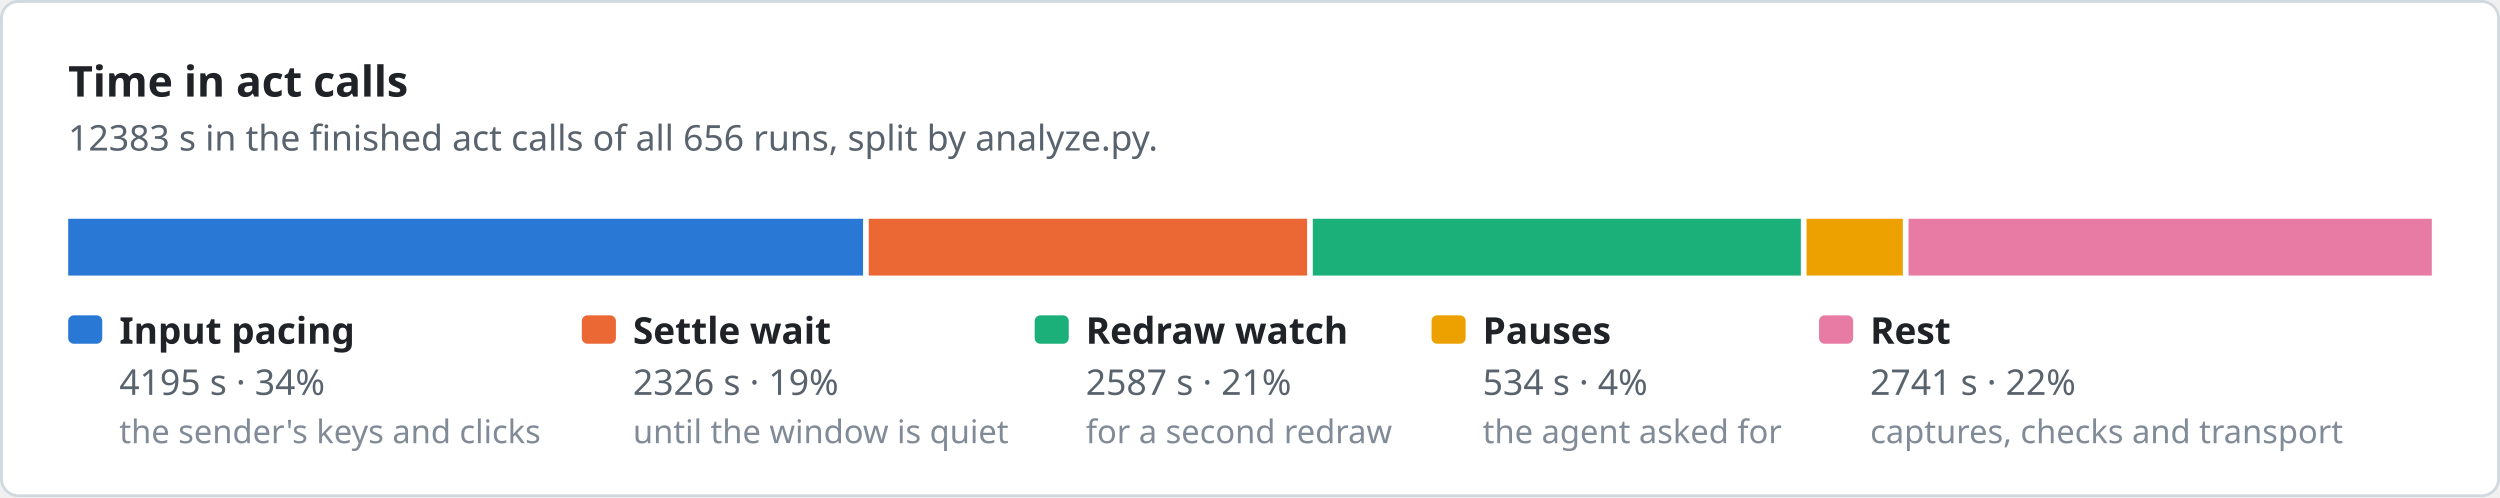
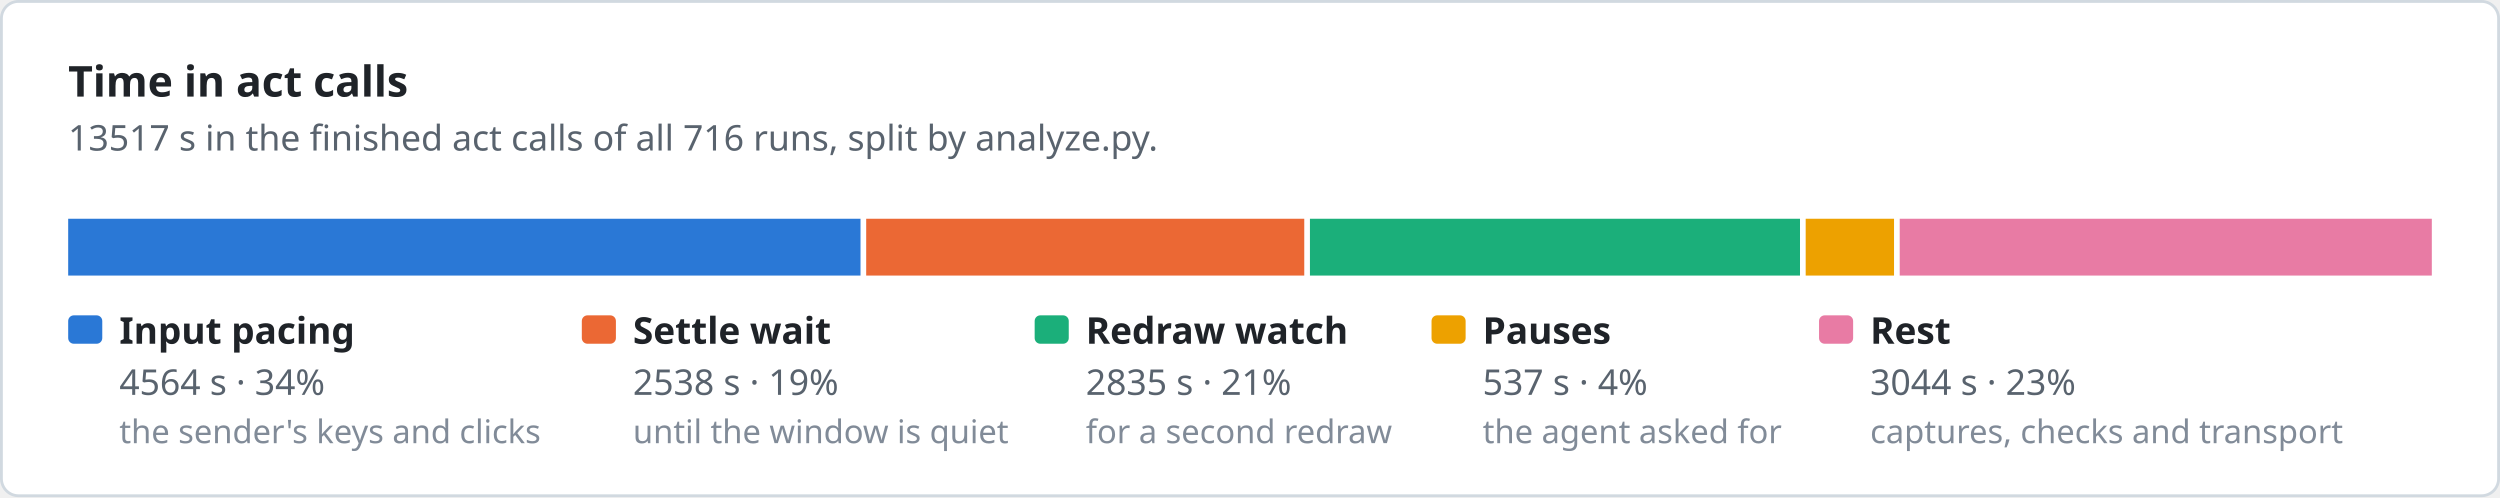
- <svg xmlns="http://www.w3.org/2000/svg" width="880" height="175" viewBox="0 0 880 175" role="img" aria-label="Time in finished act calls: Input pacing 4195 s, Settle wait 2326 s, Redraw watch 2587 s, Pauses 534 s, Rest 2741 s">
+ <svg xmlns="http://www.w3.org/2000/svg" width="880" height="175" viewBox="0 0 880 175" role="img" aria-label="Time in finished act calls: Input pacing 4564 s, Settle wait 2538 s, Redraw watch 2835 s, Pauses 537 s, Rest 3044 s">
  <style>text{font-family:-apple-system, BlinkMacSystemFont, "Segoe UI", "Noto Sans", Helvetica, Arial, sans-serif;font-variant-numeric:tabular-nums}.t{fill:#1f2328}.t2{fill:#59636e}.m{fill:#818b98}.bg{fill:#ffffff;stroke:#d1d9e0}.grid{stroke:#eff2f5;stroke-width:1}.axis{stroke:#d1d9e0;stroke-width:1}.tools{fill:#2a78d6}.out{fill:#c8d1da}.dot{fill:#424a53;stroke:#ffffff;stroke-width:1.5}.miss{fill:#ffffff;stroke:#d1242f;stroke-width:1.75}.pass{fill:#1a7f37}.fail{fill:#ffffff;stroke:#d1242f;stroke-width:1.75}.cut{stroke:#ffffff;stroke-width:2}.s0{fill:#2a78d6}.s1{fill:#eb6834}.s2{fill:#1baf7a}.s3{fill:#eda100}.s4{fill:#e87ba4}.s5{fill:#008300}.s6{fill:#6250d6}.s7{fill:#e34948}</style>
  <rect x="0.5" y="0.5" width="879" height="174" rx="6" class="bg" />
  <text x="24" y="34" class="t" font-size="15" font-weight="600">Time in act calls</text>
-   <text x="24" y="53" class="t2" font-size="12.5">12383 s in the finished act calls of all 656 runs, split by analyze.py.</text>
-   <rect x="24" y="77" width="279.8" height="20" class="s0" />
-   <rect x="305.8" y="77" width="154.3" height="20" class="s1" />
-   <rect x="462.1" y="77" width="171.8" height="20" class="s2" />
-   <rect x="635.9" y="77" width="33.9" height="20" class="s3" />
-   <rect x="671.8" y="77" width="184.2" height="20" class="s4" />
+   <text x="24" y="53" class="t2" font-size="12.5">13517 s in the finished act calls of all 716 runs, split by analyze.py.</text>
+   <rect x="24" y="77" width="278.9" height="20" class="s0" />
+   <rect x="304.9" y="77" width="154.2" height="20" class="s1" />
+   <rect x="461.1" y="77" width="172.5" height="20" class="s2" />
+   <rect x="635.6" y="77" width="31.1" height="20" class="s3" />
+   <rect x="668.7" y="77" width="187.3" height="20" class="s4" />
  <rect x="24" y="111" width="12" height="10" class="s0" rx="2" />
  <text x="42" y="121" class="t" font-size="13" font-weight="600">Input pacing</text>
-   <text x="42" y="139" class="t2" font-size="12.5">4195 s · 34%</text>
+   <text x="42" y="139" class="t2" font-size="12.5">4564 s · 34%</text>
  <text x="42" y="156" class="m" font-size="11.5">the sender's keys and clicks</text>
  <rect x="204.8" y="111" width="12" height="10" class="s1" rx="2" />
  <text x="222.8" y="121" class="t" font-size="13" font-weight="600">Settle wait</text>
-   <text x="222.8" y="139" class="t2" font-size="12.5">2326 s · 19%</text>
+   <text x="222.8" y="139" class="t2" font-size="12.5">2538 s · 19%</text>
  <text x="222.8" y="156" class="m" font-size="11.5">until the window is quiet</text>
  <rect x="364.2" y="111" width="12" height="10" class="s2" rx="2" />
  <text x="382.2" y="121" class="t" font-size="13" font-weight="600">Redraw watch</text>
-   <text x="382.2" y="139" class="t2" font-size="12.5">2587 s · 21%</text>
+   <text x="382.2" y="139" class="t2" font-size="12.5">2835 s · 21%</text>
  <text x="382.2" y="156" class="m" font-size="11.5">for a second redraw</text>
  <rect x="503.9" y="111" width="12" height="10" class="s3" rx="2" />
  <text x="521.9" y="121" class="t" font-size="13" font-weight="600">Pauses</text>
-   <text x="521.9" y="139" class="t2" font-size="12.5">534 s · 4%</text>
+   <text x="521.9" y="139" class="t2" font-size="12.5">537 s · 4%</text>
  <text x="521.9" y="156" class="m" font-size="11.5">the agent asked for</text>
  <rect x="640.3" y="111" width="12" height="10" class="s4" rx="2" />
  <text x="658.3" y="121" class="t" font-size="13" font-weight="600">Rest</text>
-   <text x="658.3" y="139" class="t2" font-size="12.5">2741 s · 22%</text>
+   <text x="658.3" y="139" class="t2" font-size="12.5">3044 s · 23%</text>
  <text x="658.3" y="156" class="m" font-size="11.5">captures, checks and transport</text>
</svg>
